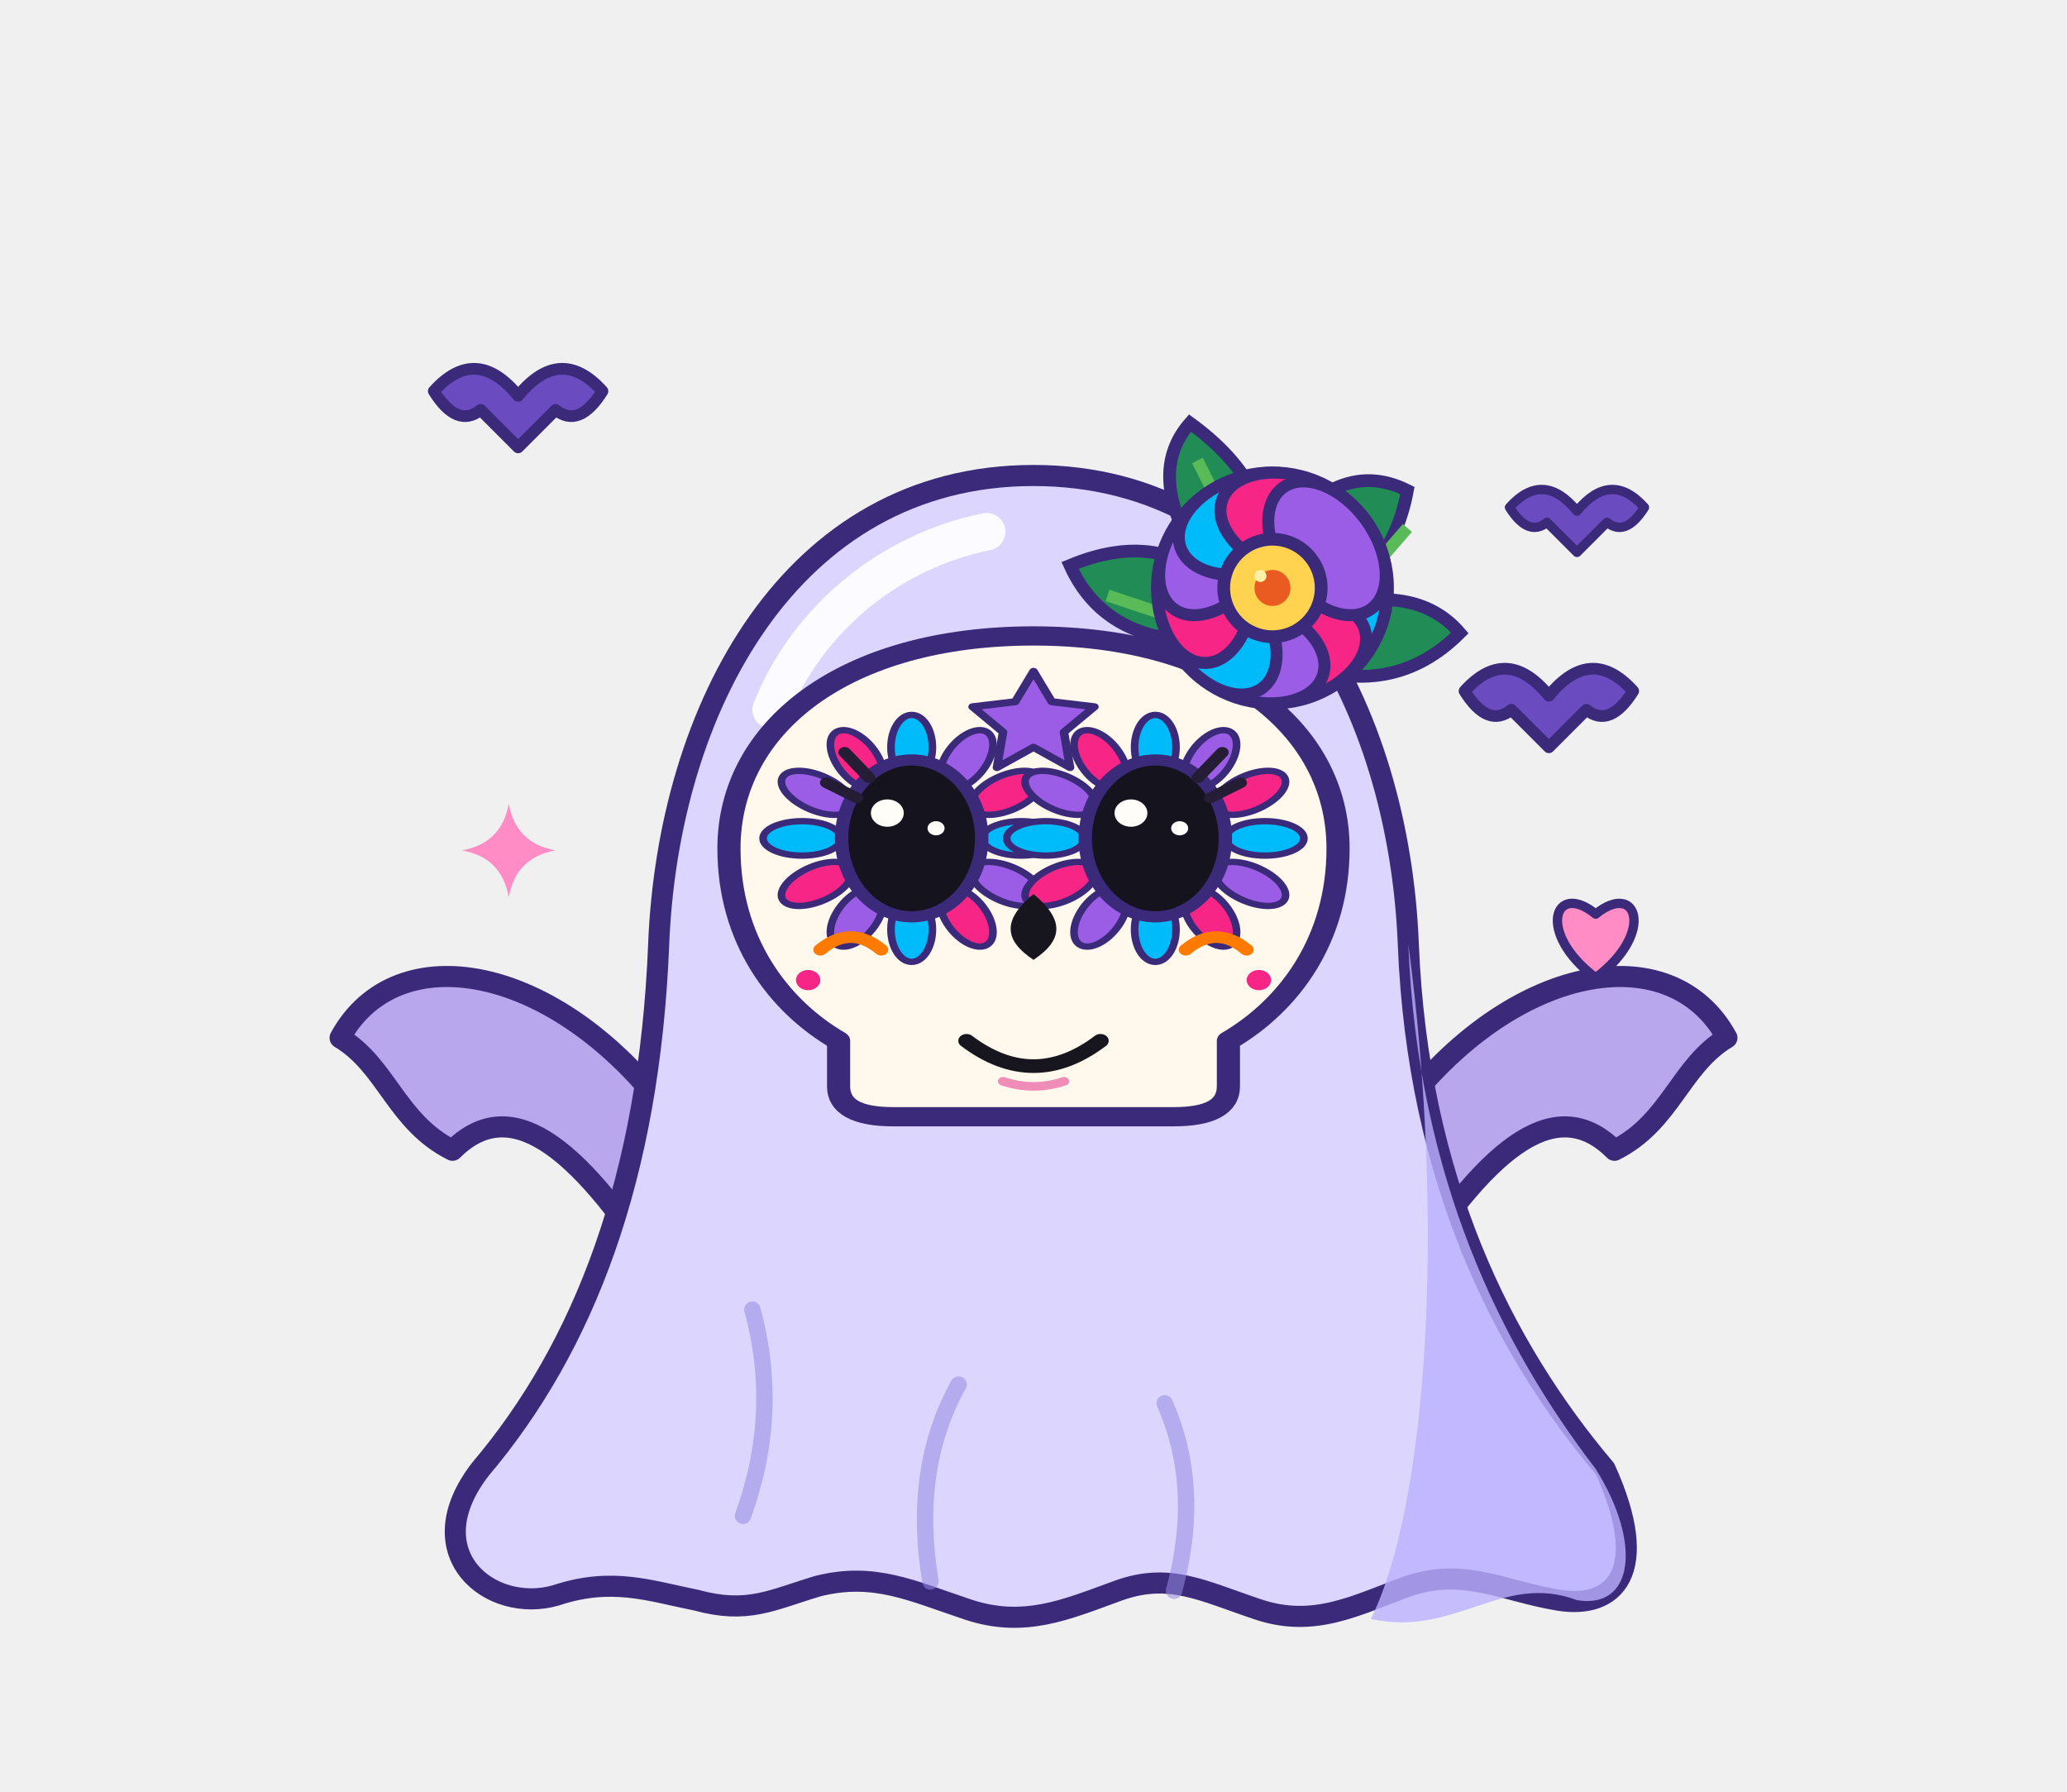
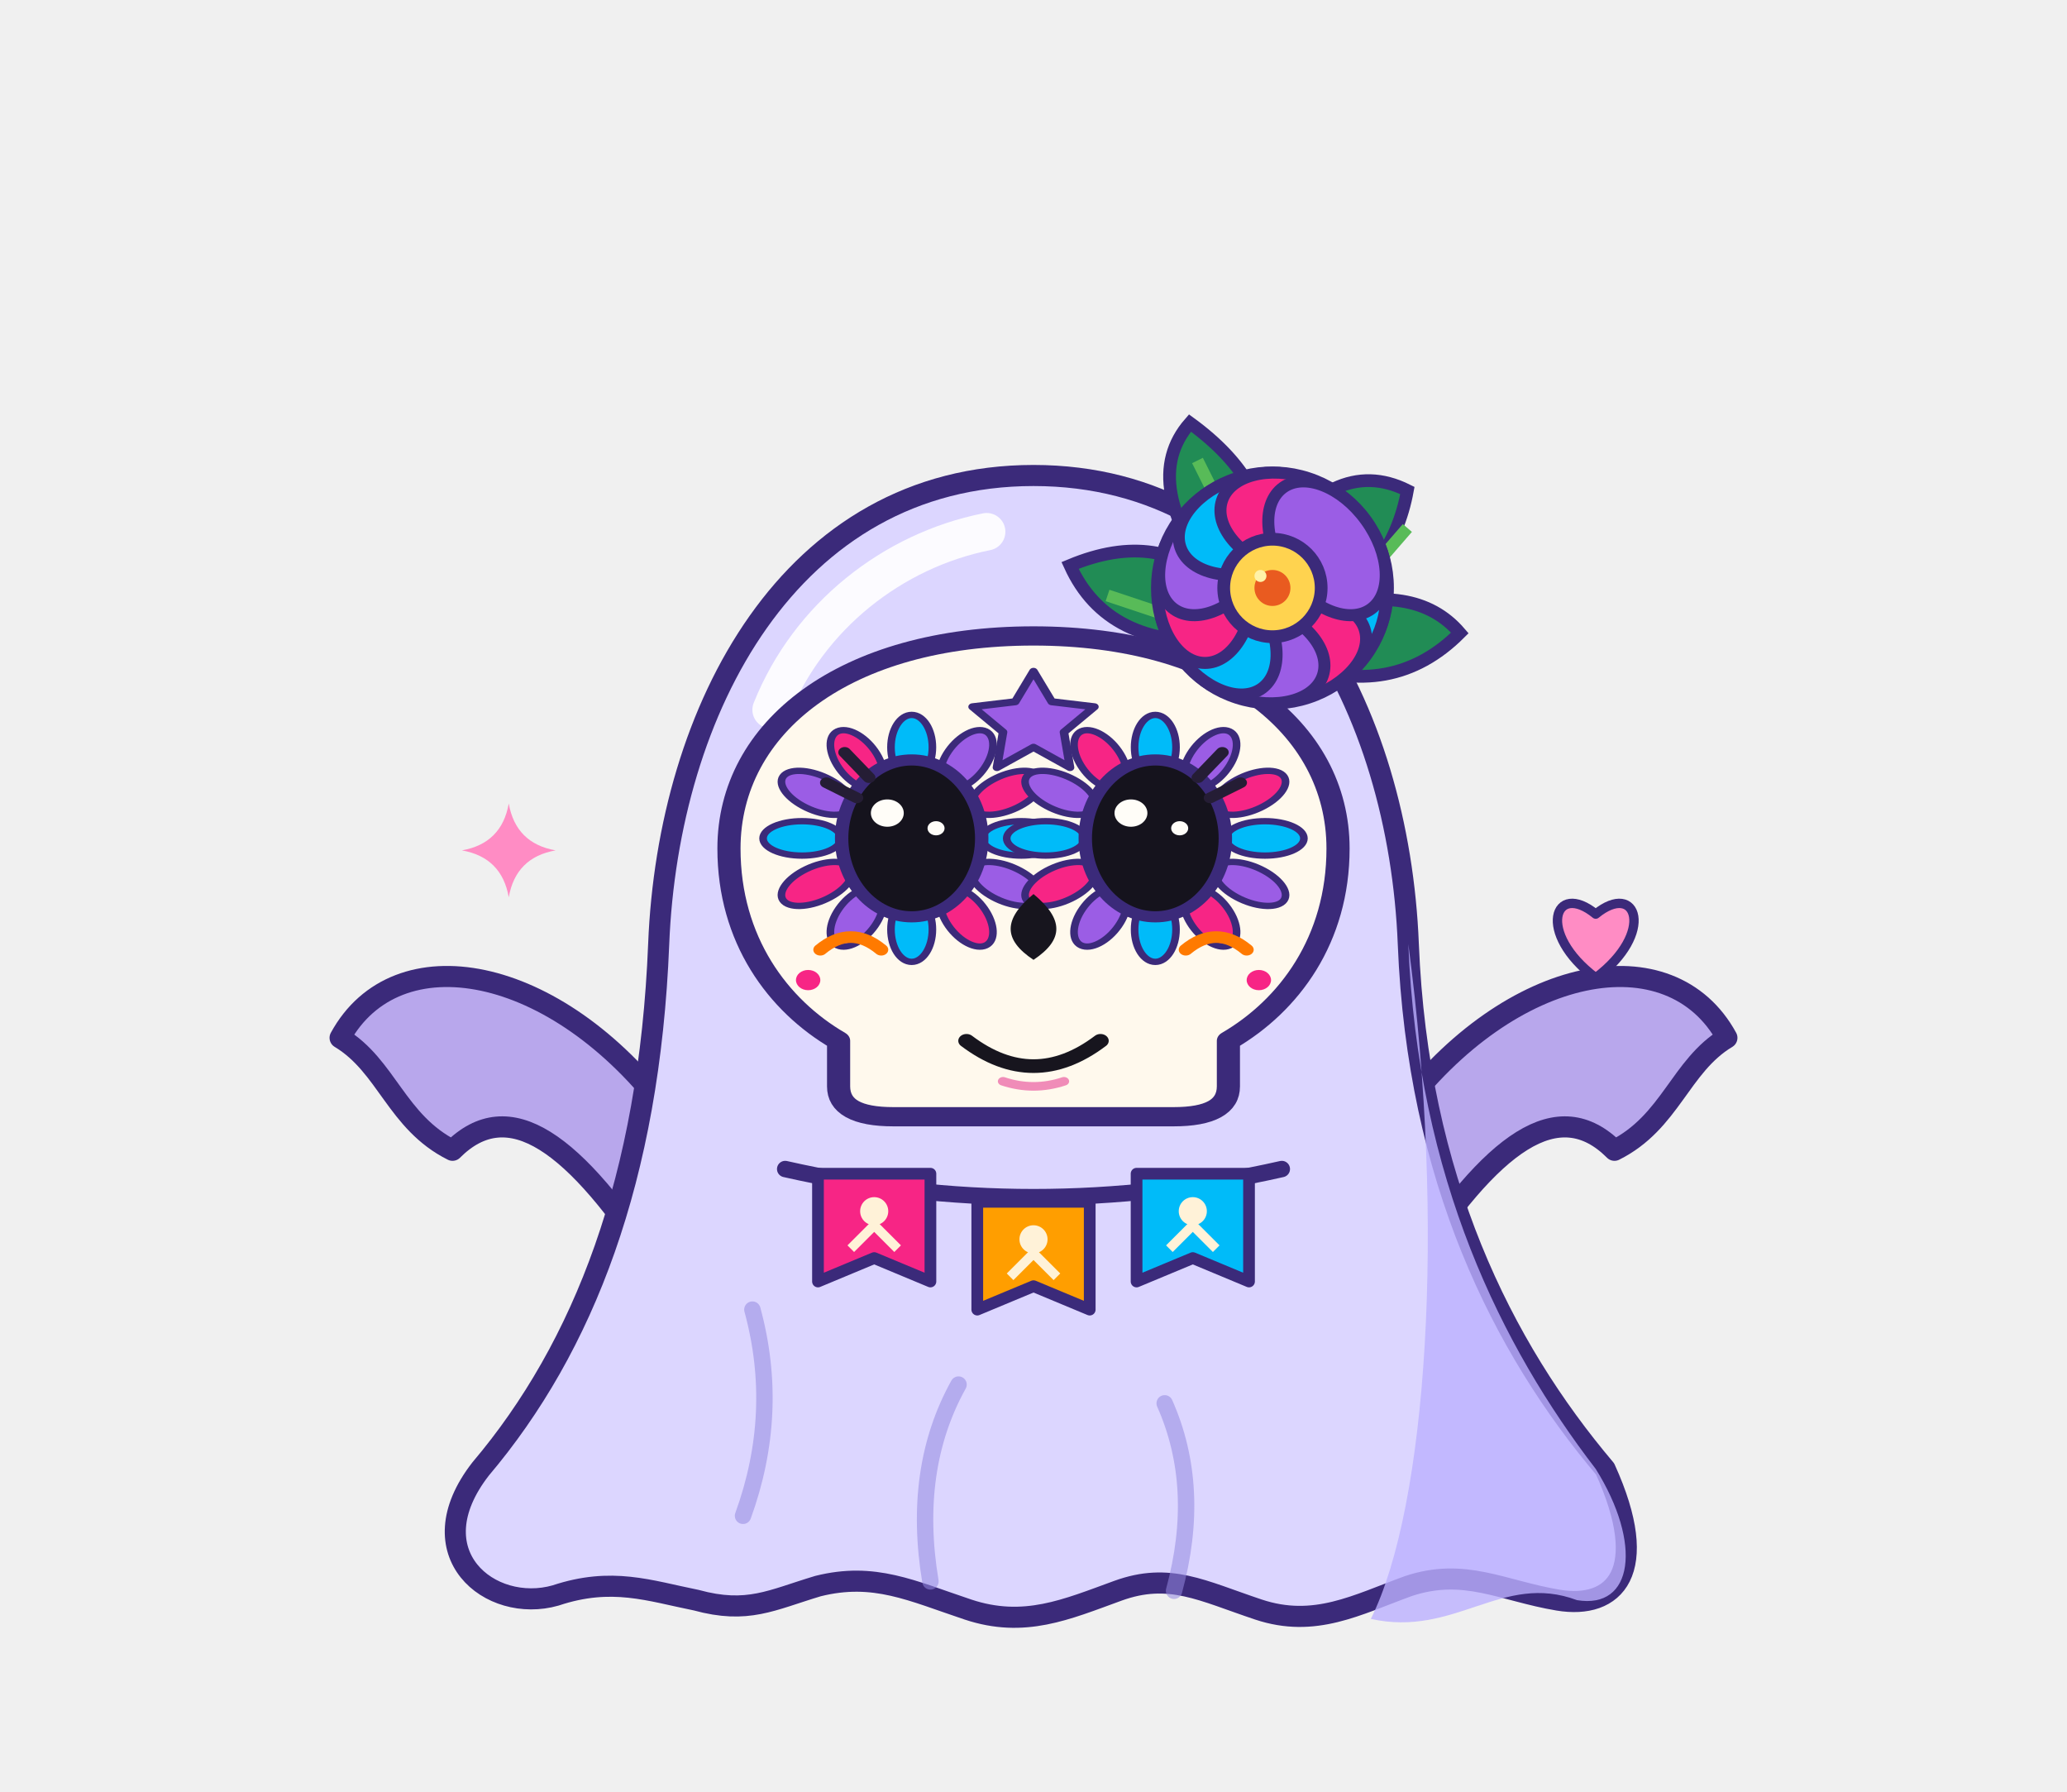
<svg xmlns="http://www.w3.org/2000/svg" viewBox="0 0 300 260" role="img" aria-label="Boo-buddy ghost 4">
  <g>
    <g transform="translate(150 205) scale(.68)">
      <g class="f d4">
        <g class="hop">
          <g class="slv l">
            <path d="M-78 -64 C-102 -96 -136 -102 -148 -80 C-138 -74 -136 -62 -124 -56 C-112 -68 -98 -58 -80 -30Z" fill="#B8A7EC" stroke="#3B2A7A" stroke-width="4.5" stroke-linejoin="round" stroke-linecap="round" />
          </g>
          <g class="slv r">
            <path d="M78 -64 C102 -96 136 -102 148 -80 C138 -74 136 -62 124 -56 C112 -68 98 -58 80 -30Z" fill="#B8A7EC" stroke="#3B2A7A" stroke-width="4.5" stroke-linejoin="round" stroke-linecap="round" />
          </g>
          <path d="M0 -200 C-52 -200 -78 -150 -80 -100 C-82 -50 -96 -14 -118 12 C-132 30 -116 43 -102 39 C-90 35 -82 38 -72 40 C-61 43 -56 40 -46 37 C-34 34 -26 38 -14 42 C-2 46 7 42 18 38 C29 34 36 38 48 42 C60 46 69 41 80 37 C92 33 100 38 112 40 C124 42 132 34 122 12 C100 -14 82 -50 80 -100 C78 -150 52 -200 0 -200Z" fill="#DCD6FF" stroke="#3B2A7A" stroke-width="4.5" stroke-linejoin="round" stroke-linecap="round">
            <animate attributeName="d" dur="2.8s" repeatCount="indefinite" calcMode="spline" keyTimes="0;0.33;0.66;1" keySplines=".4 0 .6 1;.4 0 .6 1;.4 0 .6 1" values="M0 -200 C-52 -200 -78 -150 -80 -100 C-82 -50 -96 -14 -118 12 C-132 30 -116 43 -102 39 C-90 35 -82 38 -72 40 C-61 43 -56 40 -46 37 C-34 34 -26 38 -14 42 C-2 46 7 42 18 38 C29 34 36 38 48 42 C60 46 69 41 80 37 C92 33 100 38 112 40 C124 42 132 34 122 12 C100 -14 82 -50 80 -100 C78 -150 52 -200 0 -200Z;M0 -200 C-52 -200 -78 -150 -80 -100 C-82 -50 -96 -14 -118 12 C-132 34 -116 46 -102 41 C-90 36 -82 33 -72 39 C-61 46 -56 43 -46 39 C-34 35 -26 34 -14 39 C-2 44 7 45 18 41 C29 37 36 34 48 39 C60 44 69 45 80 41 C92 37 100 34 112 39 C124 44 132 34 122 12 C100 -14 82 -50 80 -100 C78 -150 52 -200 0 -200Z;M0 -200 C-52 -200 -78 -150 -80 -100 C-82 -50 -96 -14 -118 12 C-132 26 -116 40 -102 37 C-90 34 -82 42 -72 44 C-61 46 -56 37 -46 34 C-34 31 -26 42 -14 45 C-2 48 7 37 18 35 C29 33 36 43 48 45 C60 47 69 37 80 34 C92 31 100 42 112 43 C124 44 132 34 122 12 C100 -14 82 -50 80 -100 C78 -150 52 -200 0 -200Z;M0 -200 C-52 -200 -78 -150 -80 -100 C-82 -50 -96 -14 -118 12 C-132 30 -116 43 -102 39 C-90 35 -82 38 -72 40 C-61 43 -56 40 -46 37 C-34 34 -26 38 -14 42 C-2 46 7 42 18 38 C29 34 36 38 48 42 C60 46 69 41 80 37 C92 33 100 38 112 40 C124 42 132 34 122 12 C100 -14 82 -50 80 -100 C78 -150 52 -200 0 -200Z" />
          </path>
          <path d="M80 -100 C82 -50 100 -14 120 12 C130 28 128 42 116 40 C100 34 90 48 72 44 C84 20 88 -40 80 -100Z" fill="#BBB0FF" opacity=".8" />
          <path d="M-62 22 q8 -22 2 -44 M-22 36 q-4 -24 6 -42 M30 38 q6 -22 -2 -40" stroke="#9488E0" stroke-width="3.5" fill="none" stroke-linecap="round" opacity=".55" />
          <path d="M-56 -150 C-48 -170 -30 -184 -10 -188" stroke="#fff" stroke-width="8" fill="none" stroke-linecap="round" opacity=".9" />
          <path d="M0 -160 C-5 -155 -4 -151 0 -149 C4 -151 5 -155 0 -160Z" fill="#BDAAF4" stroke="#5940A8" stroke-width="2.5" />
          <circle cx="0" cy="-154" r="2" fill="#5940A8" />
          <g fill="#5940A8">
            <circle cx="-49" cy="-87" r="2.6" />
            <circle cx="-43" cy="-83" r="1.7" />
            <circle cx="49" cy="-87" r="2.6" />
            <circle cx="43" cy="-83" r="1.7" />
          </g>
        </g>
        <g class="eo">
          <ellipse cx="-24" cy="-120" rx="9" ry="12.5" fill="#2B2350" />
          <circle cx="-21" cy="-125" r="3.8" fill="#fff" />
          <circle cx="-27" cy="-113" r="1.9" fill="#fff" />
          <path d="M-32 -128 l-9 -6 M-33 -121 l-10 -1" stroke="#2B2350" stroke-width="3.2" stroke-linecap="round" />
          <ellipse cx="24" cy="-120" rx="9" ry="12.5" fill="#2B2350" />
          <circle cx="27" cy="-125" r="3.8" fill="#fff" />
          <circle cx="21" cy="-113" r="1.9" fill="#fff" />
          <path d="M32 -128 l9 -6 M33 -121 l10 -1" stroke="#2B2350" stroke-width="3.2" stroke-linecap="round" />
        </g>
        <g class="eh" opacity="0">
          <path d="M-34 -116 Q-24 -130 -14 -116 M14 -116 Q24 -130 34 -116" stroke="#2B2350" stroke-width="4.5" fill="none" stroke-linecap="round" />
          <path d="M-36 -124 l-8 -5 M36 -124 l8 -5" stroke="#2B2350" stroke-width="3.2" stroke-linecap="round" />
        </g>
        <ellipse cx="-44" cy="-100" rx="11" ry="6.5" fill="#FF8FC0" opacity=".75" />
        <ellipse cx="44" cy="-100" rx="11" ry="6.5" fill="#FF8FC0" opacity=".75" />
        <path d="M-5 -102 Q0 -96 5 -102" stroke="#2B2350" stroke-width="3.2" fill="none" stroke-linecap="round" />
        <g class="sugar-skull-face" transform="translate(0 -115) scale(1.3 1.08) translate(0 115)" stroke-linejoin="round" stroke-linecap="round">
          <path d="M0 -162 C-31 -162 -50 -144 -50 -120 C-50 -102 -42 -89 -32 -82 L-32 -73 Q-32 -67 -23 -67 H23 Q32 -67 32 -73 L32 -82 C42 -89 50 -102 50 -120 C50 -144 31 -162 0 -162Z" fill="#FFF9ED" stroke="#3B2A7A" stroke-width="3.8" />
          <ellipse cx="-20" cy="-122" rx="3.4" ry="6.4" transform="rotate(0 -20 -122) translate(0 -18)" fill="#00BBF9" stroke="#3B2A7A" stroke-width="1.25" />
          <ellipse cx="-20" cy="-122" rx="3.4" ry="6.4" transform="rotate(30 -20 -122) translate(0 -18)" fill="#9B5DE5" stroke="#3B2A7A" stroke-width="1.25" />
          <ellipse cx="-20" cy="-122" rx="3.4" ry="6.4" transform="rotate(60 -20 -122) translate(0 -18)" fill="#F72585" stroke="#3B2A7A" stroke-width="1.25" />
          <ellipse cx="-20" cy="-122" rx="3.4" ry="6.4" transform="rotate(90 -20 -122) translate(0 -18)" fill="#00BBF9" stroke="#3B2A7A" stroke-width="1.25" />
          <ellipse cx="-20" cy="-122" rx="3.4" ry="6.4" transform="rotate(120 -20 -122) translate(0 -18)" fill="#9B5DE5" stroke="#3B2A7A" stroke-width="1.25" />
          <ellipse cx="-20" cy="-122" rx="3.4" ry="6.4" transform="rotate(150 -20 -122) translate(0 -18)" fill="#F72585" stroke="#3B2A7A" stroke-width="1.25" />
          <ellipse cx="-20" cy="-122" rx="3.4" ry="6.4" transform="rotate(180 -20 -122) translate(0 -18)" fill="#00BBF9" stroke="#3B2A7A" stroke-width="1.25" />
          <ellipse cx="-20" cy="-122" rx="3.4" ry="6.4" transform="rotate(210 -20 -122) translate(0 -18)" fill="#9B5DE5" stroke="#3B2A7A" stroke-width="1.25" />
          <ellipse cx="-20" cy="-122" rx="3.4" ry="6.4" transform="rotate(240 -20 -122) translate(0 -18)" fill="#F72585" stroke="#3B2A7A" stroke-width="1.25" />
          <ellipse cx="-20" cy="-122" rx="3.4" ry="6.4" transform="rotate(270 -20 -122) translate(0 -18)" fill="#00BBF9" stroke="#3B2A7A" stroke-width="1.25" />
          <ellipse cx="-20" cy="-122" rx="3.4" ry="6.4" transform="rotate(300 -20 -122) translate(0 -18)" fill="#9B5DE5" stroke="#3B2A7A" stroke-width="1.25" />
          <ellipse cx="-20" cy="-122" rx="3.4" ry="6.4" transform="rotate(330 -20 -122) translate(0 -18)" fill="#F72585" stroke="#3B2A7A" stroke-width="1.25" />
          <ellipse cx="-20" cy="-122" rx="11.5" ry="15.5" fill="#15131D" stroke="#3B2A7A" stroke-width="2.2" />
          <path d="M-27 -134 L-31 -139 M-29 -130 L-34 -133" fill="none" stroke="#251D35" stroke-width="2.1" />
          <circle cx="-24" cy="-127" r="2.7" fill="#FFFDF8" />
          <circle cx="-16" cy="-124" r="1.4" fill="#FFFDF8" />
          <ellipse cx="20" cy="-122" rx="3.4" ry="6.4" transform="rotate(0 20 -122) translate(0 -18)" fill="#00BBF9" stroke="#3B2A7A" stroke-width="1.25" />
          <ellipse cx="20" cy="-122" rx="3.4" ry="6.4" transform="rotate(30 20 -122) translate(0 -18)" fill="#9B5DE5" stroke="#3B2A7A" stroke-width="1.25" />
          <ellipse cx="20" cy="-122" rx="3.4" ry="6.4" transform="rotate(60 20 -122) translate(0 -18)" fill="#F72585" stroke="#3B2A7A" stroke-width="1.25" />
          <ellipse cx="20" cy="-122" rx="3.4" ry="6.4" transform="rotate(90 20 -122) translate(0 -18)" fill="#00BBF9" stroke="#3B2A7A" stroke-width="1.25" />
          <ellipse cx="20" cy="-122" rx="3.4" ry="6.4" transform="rotate(120 20 -122) translate(0 -18)" fill="#9B5DE5" stroke="#3B2A7A" stroke-width="1.25" />
          <ellipse cx="20" cy="-122" rx="3.4" ry="6.4" transform="rotate(150 20 -122) translate(0 -18)" fill="#F72585" stroke="#3B2A7A" stroke-width="1.25" />
          <ellipse cx="20" cy="-122" rx="3.4" ry="6.4" transform="rotate(180 20 -122) translate(0 -18)" fill="#00BBF9" stroke="#3B2A7A" stroke-width="1.25" />
          <ellipse cx="20" cy="-122" rx="3.4" ry="6.4" transform="rotate(210 20 -122) translate(0 -18)" fill="#9B5DE5" stroke="#3B2A7A" stroke-width="1.25" />
          <ellipse cx="20" cy="-122" rx="3.4" ry="6.4" transform="rotate(240 20 -122) translate(0 -18)" fill="#F72585" stroke="#3B2A7A" stroke-width="1.25" />
          <ellipse cx="20" cy="-122" rx="3.4" ry="6.4" transform="rotate(270 20 -122) translate(0 -18)" fill="#00BBF9" stroke="#3B2A7A" stroke-width="1.25" />
          <ellipse cx="20" cy="-122" rx="3.4" ry="6.4" transform="rotate(300 20 -122) translate(0 -18)" fill="#9B5DE5" stroke="#3B2A7A" stroke-width="1.25" />
          <ellipse cx="20" cy="-122" rx="3.4" ry="6.4" transform="rotate(330 20 -122) translate(0 -18)" fill="#F72585" stroke="#3B2A7A" stroke-width="1.25" />
          <ellipse cx="20" cy="-122" rx="11.5" ry="15.5" fill="#15131D" stroke="#3B2A7A" stroke-width="2.2" />
          <path d="M27 -134 L31 -139 M29 -130 L34 -133" fill="none" stroke="#251D35" stroke-width="2.1" />
          <circle cx="16" cy="-127" r="2.7" fill="#FFFDF8" />
          <circle cx="24" cy="-124" r="1.4" fill="#FFFDF8" />
          <path d="M0 -155 L3 -149 L10 -148 L5 -143 L6 -136 L0 -140 L-6 -136 L-5 -143 L-10 -148 L-3 -149Z" fill="#9B5DE5" stroke="#3B2A7A" stroke-width="1.4" />
          <path d="M-35 -100 Q-30 -105 -25 -100 M35 -100 Q30 -105 25 -100" fill="none" stroke="#FF7A00" stroke-width="2.3" />
          <circle cx="-37" cy="-94" r="2" fill="#F72585" />
          <circle cx="37" cy="-94" r="2" fill="#F72585" />
          <path d="M0 -111 C-5 -106 -5 -102 0 -98 C5 -102 5 -106 0 -111Z" fill="#17151E" />
          <path d="M-11 -82 Q0 -72 11 -82" fill="none" stroke="#17151E" stroke-width="2.7" />
          <path d="M-5 -74 Q0 -72 5 -74" fill="none" stroke="#F08CB8" stroke-width="1.7" />
        </g>
        <g class="head-flower" transform="translate(51 -176) scale(1.6)">
          <path d="M-7 7 Q-22 8 -27 -3 Q-15 -8 -7 0 Q-18 -14 -11 -22 Q0 -14 -1 -4 Q8 -18 18 -13 Q16 -2 6 3 Q19 -1 25 6 Q16 15 3 10Z" fill="#218C55" stroke="#3B2A7A" stroke-width="1.7" />
          <path d="M-22 1 L-7 6 M-10 -17 L-3 -3 M18 -8 L5 7" fill="none" stroke="#58BB58" stroke-width="1.6" />
          <ellipse cx="9.00" cy="0.00" rx="6.4" ry="10" transform="rotate(0 9.00 0.00)" fill="#9B5DE5" stroke="#3B2A7A" stroke-width="1.6" />
          <ellipse cx="7.28" cy="5.29" rx="6.4" ry="10" transform="rotate(36 7.28 5.29)" fill="#00BBF9" stroke="#3B2A7A" stroke-width="1.6" />
          <ellipse cx="2.78" cy="8.56" rx="6.4" ry="10" transform="rotate(72 2.78 8.56)" fill="#F72585" stroke="#3B2A7A" stroke-width="1.6" />
          <ellipse cx="-2.78" cy="8.56" rx="6.4" ry="10" transform="rotate(108 -2.78 8.56)" fill="#9B5DE5" stroke="#3B2A7A" stroke-width="1.6" />
          <ellipse cx="-7.28" cy="5.29" rx="6.4" ry="10" transform="rotate(144 -7.28 5.29)" fill="#00BBF9" stroke="#3B2A7A" stroke-width="1.6" />
          <ellipse cx="-9.00" cy="0.00" rx="6.4" ry="10" transform="rotate(180 -9.00 0.00)" fill="#F72585" stroke="#3B2A7A" stroke-width="1.6" />
          <ellipse cx="-7.28" cy="-5.29" rx="6.4" ry="10" transform="rotate(216 -7.28 -5.29)" fill="#9B5DE5" stroke="#3B2A7A" stroke-width="1.6" />
          <ellipse cx="-2.78" cy="-8.56" rx="6.4" ry="10" transform="rotate(252 -2.78 -8.56)" fill="#00BBF9" stroke="#3B2A7A" stroke-width="1.6" />
          <ellipse cx="2.78" cy="-8.56" rx="6.4" ry="10" transform="rotate(288 2.78 -8.56)" fill="#F72585" stroke="#3B2A7A" stroke-width="1.6" />
          <ellipse cx="7.28" cy="-5.29" rx="6.4" ry="10" transform="rotate(324 7.28 -5.29)" fill="#9B5DE5" stroke="#3B2A7A" stroke-width="1.6" />
          <circle r="6.5" fill="#FFD34F" stroke="#3B2A7A" stroke-width="1.7" />
          <circle r="2.4" fill="#E95B20" />
          <circle cx="-1.6" cy="-1.6" r=".8" fill="#FFF2A8" />
        </g>
-         <g class="fly a">
-           <path transform="translate(-110 -214) scale(1)" d="M-18 -4 Q-9 -14 0 -3 Q9 -14 18 -4 Q13 4 8 0 L0 8 L-8 0 Q-13 4 -18 -4Z" fill="#6A4BC0" stroke="#3B2A7A" stroke-width="2.5" stroke-linejoin="round" />
-         </g>
-         <g class="fly b">
-           <path transform="translate(116 -190) scale(0.8)" d="M-18 -4 Q-9 -14 0 -3 Q9 -14 18 -4 Q13 4 8 0 L0 8 L-8 0 Q-13 4 -18 -4Z" fill="#6A4BC0" stroke="#3B2A7A" stroke-width="2.5" stroke-linejoin="round" />
-         </g>
-         <g class="fly c">
-           <path transform="translate(110 -150) scale(1)" d="M-18 -4 Q-9 -14 0 -3 Q9 -14 18 -4 Q13 4 8 0 L0 8 L-8 0 Q-13 4 -18 -4Z" fill="#6A4BC0" stroke="#3B2A7A" stroke-width="2.5" stroke-linejoin="round" />
+         <g class="dia-prop papel-picado-garland">
+           <path d="M-53 -52 Q0 -40 53 -52" fill="none" stroke="#3B2A7A" stroke-width="3.5" stroke-linecap="round" />
+           <g transform="translate(-34 -51)">
+             <path d="M-12 0 H12 V23 L0 18 L-12 23Z" fill="#F72585" stroke="#3B2A7A" stroke-width="2.5" stroke-linejoin="round" />
+             <circle cy="8" r="3" fill="#FFF2D8" />
+             <path d="M-5 16 L0 11 L5 16" fill="none" stroke="#FFF2D8" stroke-width="2" stroke-linejoin="round" />
+           </g>
+           <g transform="translate(0 -45)">
+             <path d="M-12 0 H12 V23 L0 18 L-12 23Z" fill="#FF9E00" stroke="#3B2A7A" stroke-width="2.5" stroke-linejoin="round" />
+             <circle cy="8" r="3" fill="#FFF2D8" />
+             <path d="M-5 16 L0 11 L5 16" fill="none" stroke="#FFF2D8" stroke-width="2" stroke-linejoin="round" />
+           </g>
+           <g transform="translate(34 -51)">
+             <path d="M-12 0 H12 V23 L0 18 L-12 23Z" fill="#00BBF9" stroke="#3B2A7A" stroke-width="2.5" stroke-linejoin="round" />
+             <circle cy="8" r="3" fill="#FFF2D8" />
+             <path d="M-5 16 L0 11 L5 16" fill="none" stroke="#FFF2D8" stroke-width="2" stroke-linejoin="round" />
+           </g>
        </g>
        <path transform="translate(-112 -120) scale(1)" d="M0 -10 Q1.5 -1.5 10 0 Q1.5 1.5 0 10 Q-1.5 1.5 -10 0 Q-1.5 -1.5 0 -10Z" fill="#FF8CC4" />
        <path transform="translate(120 -100) scale(0.8)" d="M0 9 C-16 -3 -11 -17 0 -8 C11 -17 16 -3 0 9Z" fill="#FF8CC4" stroke="#3B2A7A" stroke-width="2.5" stroke-linejoin="round" />
      </g>
    </g>
  </g>
</svg>
